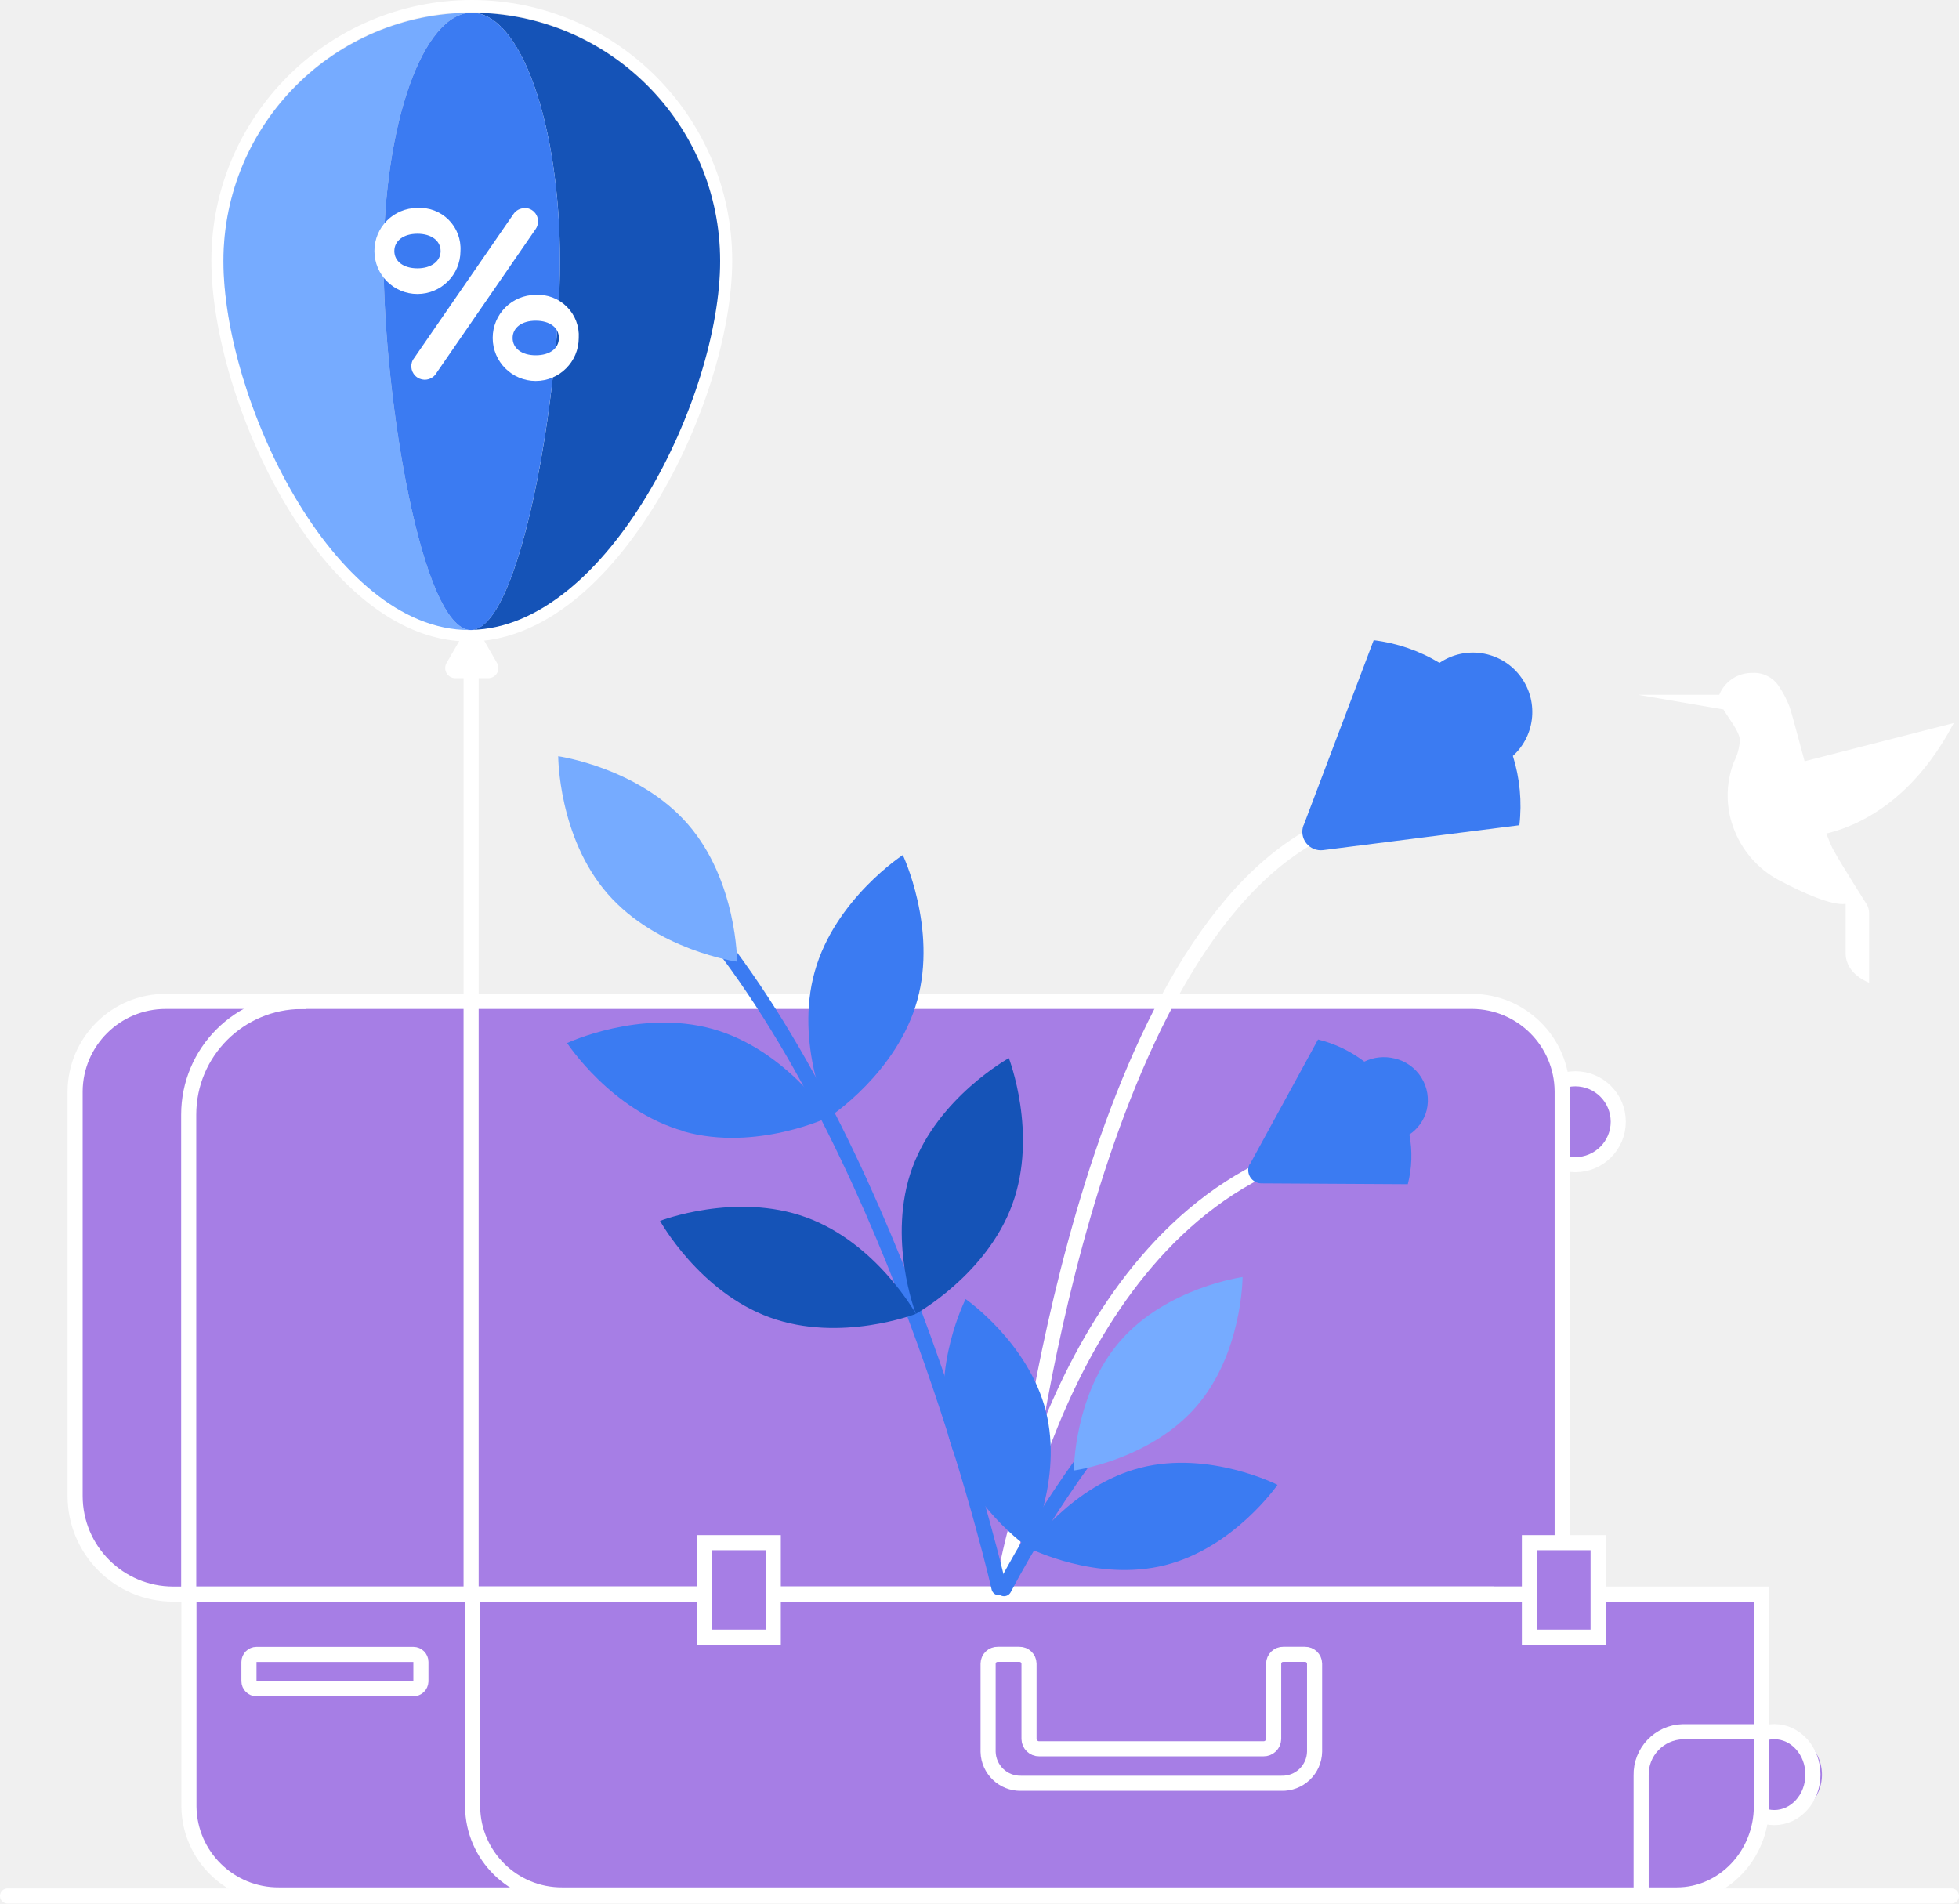
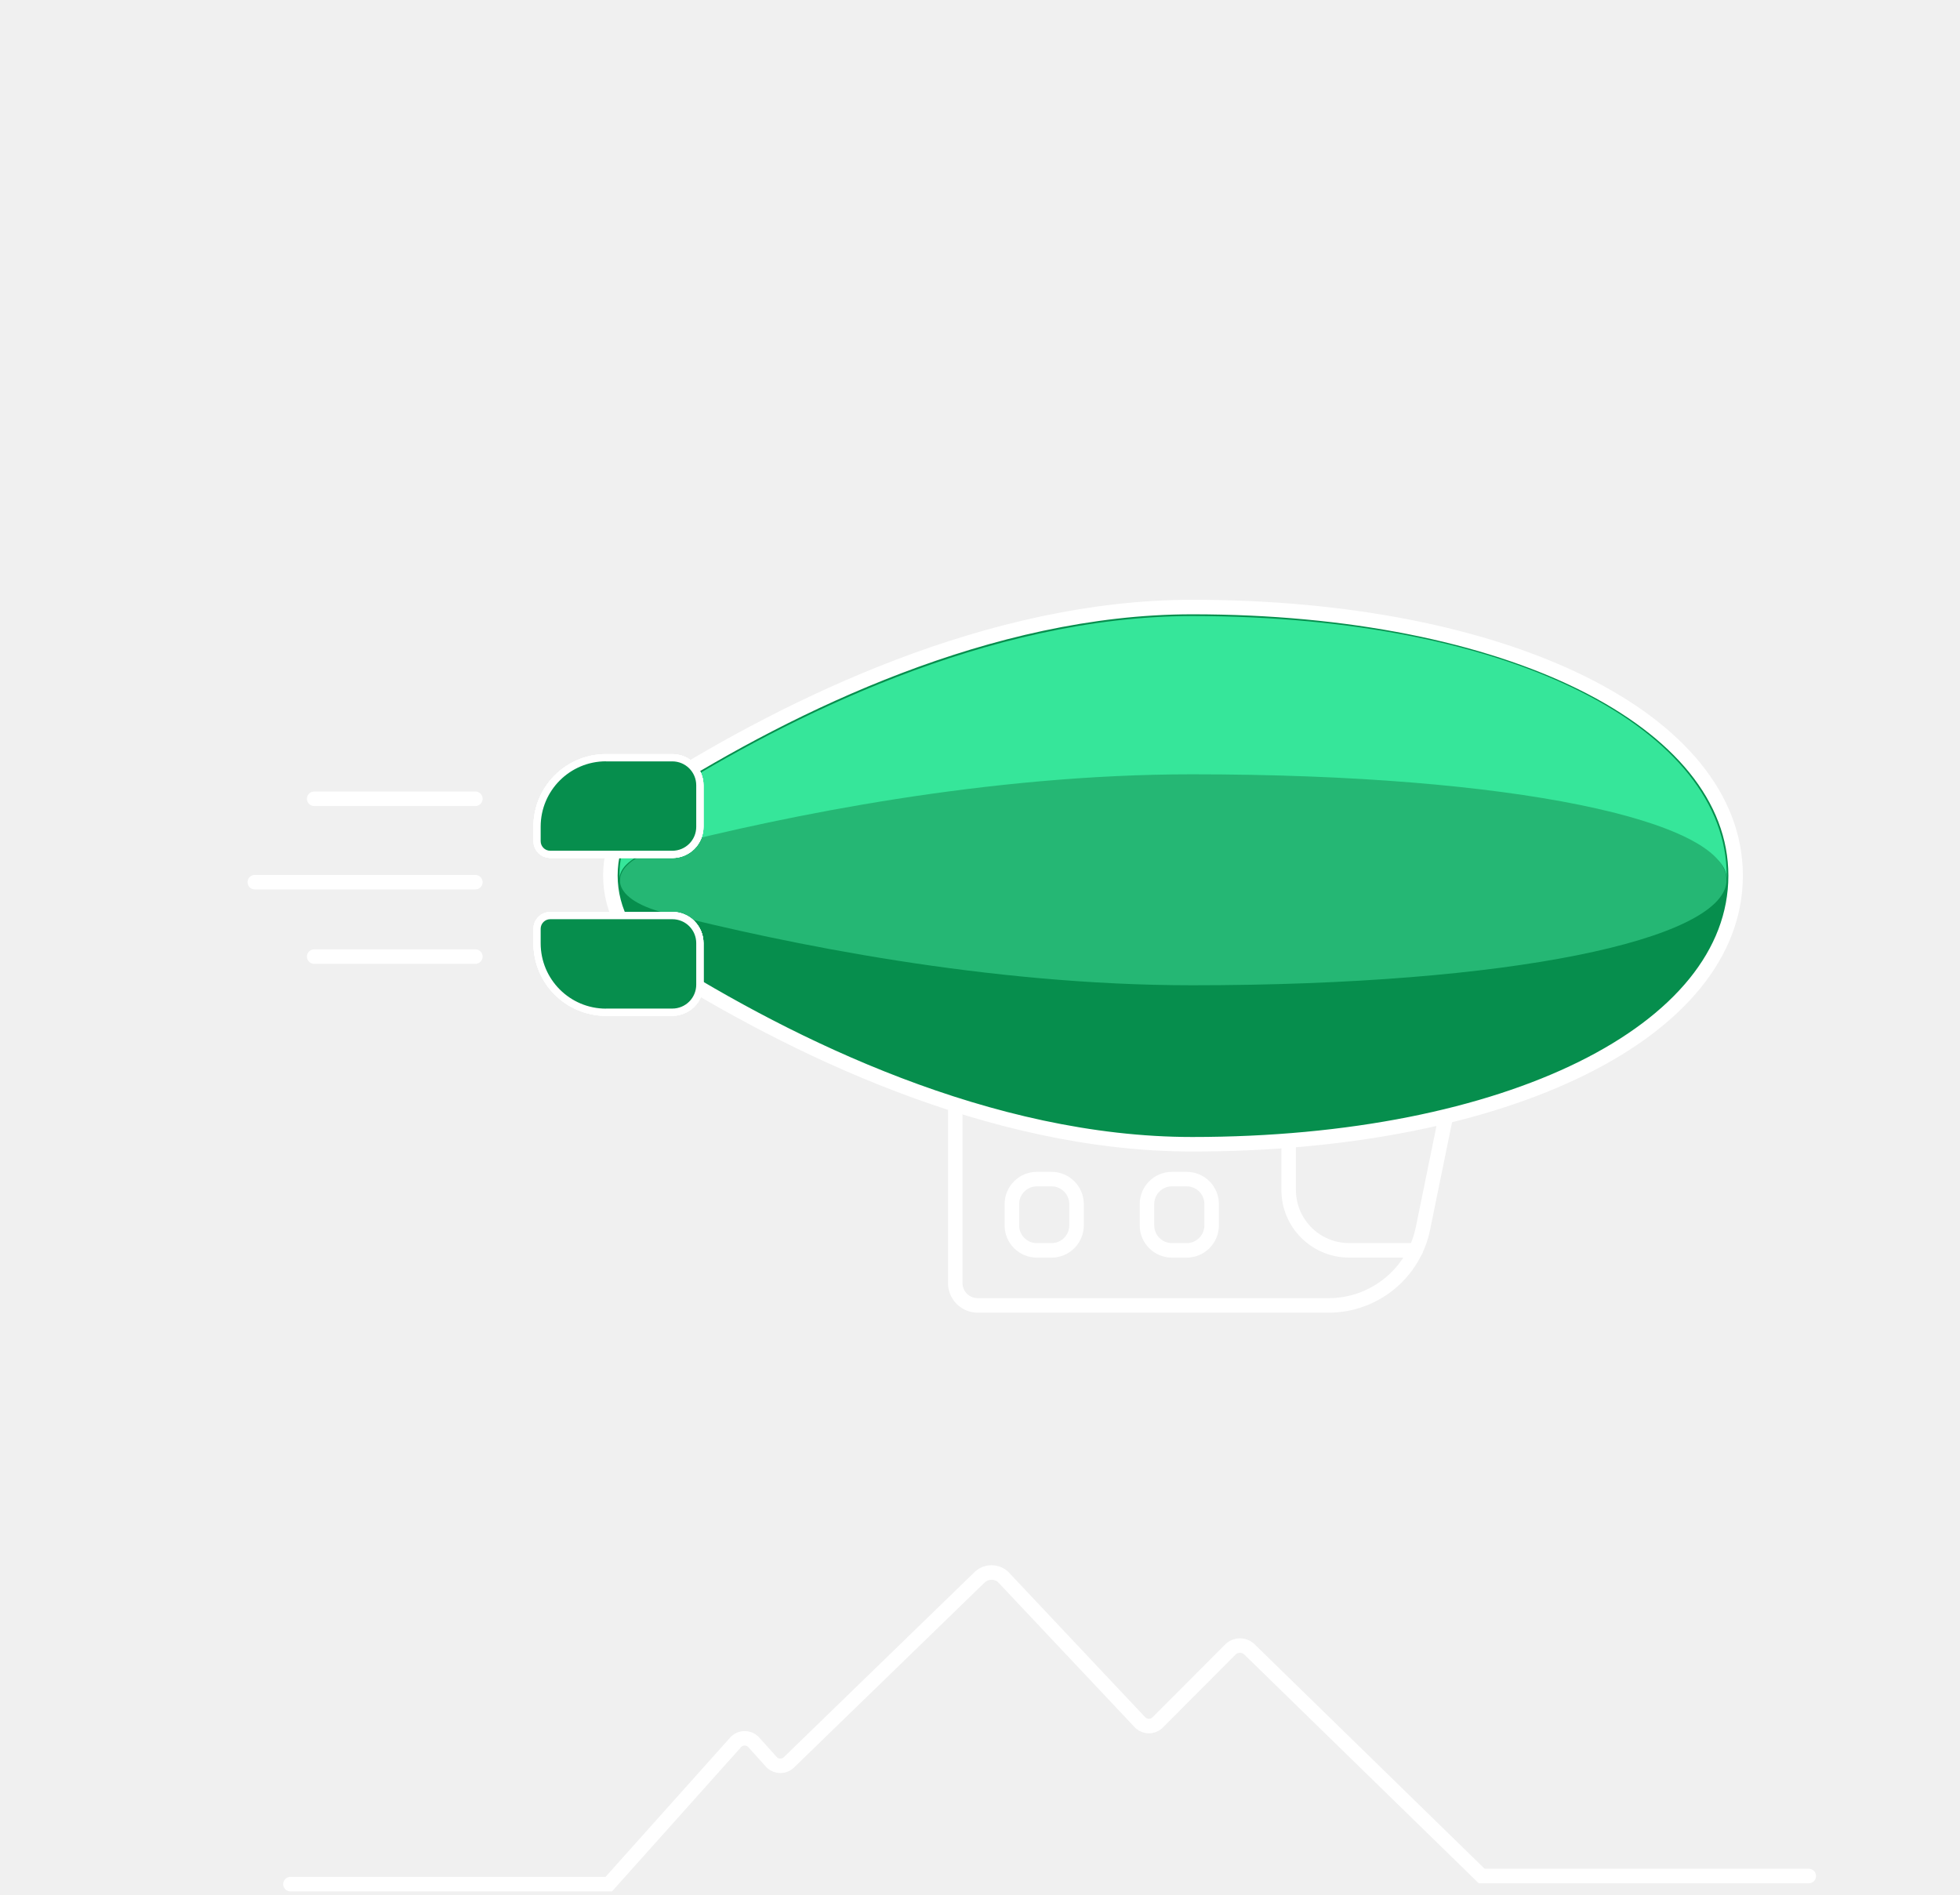
- <svg xmlns="http://www.w3.org/2000/svg" viewBox="0 0 259.52 252.19">
-   <path d="M253.93,232.11a5.69,5.69,0,1,0-5.69-5.69,5.69,5.69,0,0,0,5.69,5.69" transform="translate(-45.24 -77.81)" fill="#a67ee5" />
-   <circle cx="208.69" cy="148.61" r="5.69" fill="none" stroke="#fff" stroke-miterlimit="10" stroke-width="2" />
-   <path d="M240.3,210.48H67.19a12,12,0,0,0-12,11.9V276a13,13,0,0,0,13,13h184V222.38a12,12,0,0,0-11.94-11.9" transform="translate(-45.24 -77.81)" fill="#a67ee5" />
-   <path d="M240.3,210.48H67.19a12,12,0,0,0-12,11.9V276a13,13,0,0,0,13,13h184V222.38A12,12,0,0,0,240.3,210.48Z" transform="translate(-45.24 -77.81)" fill="none" stroke="#fff" stroke-miterlimit="10" stroke-width="2" />
-   <path d="M70.24,289V225.49a15,15,0,0,1,15-15h0.5" transform="translate(-45.24 -77.81)" fill="none" stroke="#fff" stroke-width="2" />
-   <path d="M180.73,277.8s8.3-74.59,39.71-90" transform="translate(-45.24 -77.81)" fill="none" stroke="#fff" stroke-linecap="round" stroke-linejoin="round" stroke-width="2" />
-   <path d="M217.95,187.12l9.27-24.49a22,22,0,0,1,8.72,3,7.87,7.87,0,0,1,9.72,12.33,22.14,22.14,0,0,1,.86,9.18l-26,3.3a2.45,2.45,0,0,1-2.6-3.29" transform="translate(-45.24 -77.81)" fill="#3b7bf2" />
-   <path d="M178.24,287.63s6.89-44.68,37.95-56.53" transform="translate(-45.24 -77.81)" fill="none" stroke="#fff" stroke-linecap="round" stroke-linejoin="round" stroke-width="2" />
-   <path d="M210.85,232l9-16.47a16.66,16.66,0,0,1,6.13,2.93,5.93,5.93,0,0,1,4-.42,5.67,5.67,0,0,1,4.26,6.85,5.54,5.54,0,0,1-2.29,3.23,15.1,15.1,0,0,1-.21,6.58l-19.34-.11a1.76,1.76,0,0,1-1.6-2.58" transform="translate(-45.24 -77.81)" fill="#3b7bf2" />
-   <path d="M106.58,161.87l-2.19,3.79a1.34,1.34,0,0,0,1.17,2h4.37a1.34,1.34,0,0,0,1.16-2l-2.18-3.79a1.35,1.35,0,0,0-2.33,0" transform="translate(-45.24 -77.81)" fill="#fff" />
-   <path d="M107.74,79.42a32.91,32.91,0,0,1,32.9,32.89c0,18.17-15.09,48.89-33.25,48.89s-32.55-30.73-32.55-48.89a32.91,32.91,0,0,1,32.9-32.89m0-1.61a34.54,34.54,0,0,0-34.5,34.5c0,9.51,3.8,22.1,9.68,32.07,7,11.88,15.68,18.42,24.46,18.42s17.6-6.54,24.81-18.4c6.1-10,10.05-22.64,10.05-32.09a34.54,34.54,0,0,0-34.5-34.5" transform="translate(-45.24 -77.81)" fill="#fff" />
-   <path d="M96.06,112.39c0-18.16,5.23-32.89,11.68-32.89a32.91,32.91,0,0,0-32.9,32.89c0,18.17,14.38,48.89,32.55,48.89h0.17c-6.43-.19-11.5-30.77-11.5-48.89" transform="translate(-45.24 -77.81)" fill="#76abff" />
-   <path d="M140.64,112.39a32.91,32.91,0,0,0-32.9-32.89c6.45,0,11.68,14.73,11.68,32.89s-5.29,48.48-11.68,48.87c18-.39,32.9-30.82,32.9-48.87" transform="translate(-45.24 -77.81)" fill="#1553b7" />
-   <path d="M119.42,112.39c0-18.16-5.23-32.89-11.68-32.89S96.06,94.23,96.06,112.39s5.07,48.69,11.5,48.89h0.18c6.39-.4,11.68-30.83,11.68-48.88" transform="translate(-45.24 -77.81)" fill="#3b7bf2" />
-   <path d="M100.54,105.36a5.7,5.7,0,1,0,5.7,5.7,5.39,5.39,0,0,0-5.7-5.7m0,8c-1.86,0-3.06-.93-3.06-2.29s1.21-2.29,3.06-2.29,3.07,0.93,3.07,2.29-1.25,2.29-3.07,2.29" transform="translate(-45.24 -77.81)" fill="#fff" />
-   <path d="M114.74,105.36a1.78,1.78,0,0,1,1.46,2.8L102.87,127.5a1.79,1.79,0,0,1-2.94-2l13.34-19.34a1.77,1.77,0,0,1,1.47-.77" transform="translate(-45.24 -77.81)" fill="#fff" />
-   <path d="M116.21,116.88a5.7,5.7,0,1,0,5.7,5.7,5.4,5.4,0,0,0-5.7-5.7m0,8c-1.86,0-3.06-.93-3.06-2.29s1.21-2.29,3.06-2.29,3.07,0.9,3.07,2.29-1.21,2.29-3.07,2.29" transform="translate(-45.24 -77.81)" fill="#fff" />
-   <line x1="62.41" y1="88.9" x2="62.41" y2="211.21" fill="none" stroke="#fff" stroke-linecap="round" stroke-miterlimit="10" stroke-width="2" />
-   <path d="M280.29,318.62a5.72,5.72,0,1,0-5.12-5.69,5.43,5.43,0,0,0,5.12,5.69" transform="translate(-45.24 -77.81)" fill="#a67ee5" />
-   <ellipse cx="235.05" cy="235.11" rx="5.12" ry="5.69" fill="none" stroke="#fff" stroke-miterlimit="10" stroke-width="2" />
-   <path d="M230.22,328.86h-148a11.85,11.85,0,0,1-11.95-11.67V289H242.16v28.17a11.84,11.84,0,0,1-11.94,11.67" transform="translate(-45.24 -77.81)" fill="#a67ee5" />
-   <path d="M230.22,328.86h-148a11.85,11.85,0,0,1-11.95-11.67V289H242.16v28.17A11.84,11.84,0,0,1,230.22,328.86Z" transform="translate(-45.24 -77.81)" fill="none" stroke="#fff" stroke-miterlimit="10" stroke-width="2" />
-   <path d="M266.72,328.86h-147a11.81,11.81,0,0,1-11.87-11.67V289H278.58v28.17a11.79,11.79,0,0,1-11.86,11.67" transform="translate(-45.24 -77.81)" fill="#a67ee5" />
-   <path d="M266.72,328.86h-147a11.81,11.81,0,0,1-11.87-11.67V289H278.58v28.17A11.79,11.79,0,0,1,266.72,328.86Z" transform="translate(-45.24 -77.81)" fill="none" stroke="#fff" stroke-miterlimit="10" stroke-width="2" />
-   <path d="M215,314.07H180.49a4.27,4.27,0,0,1-4.35-4.16V298.21a1.24,1.24,0,0,1,1.27-1.22h2.88a1.25,1.25,0,0,1,1.27,1.22v10a1.33,1.33,0,0,0,1.35,1.29h29.71a1.33,1.33,0,0,0,1.35-1.29v-10a1.24,1.24,0,0,1,1.27-1.22h2.88a1.25,1.25,0,0,1,1.27,1.22V309.9a4.27,4.27,0,0,1-4.35,4.16" transform="translate(-45.24 -77.81)" fill="#a67ee5" />
-   <path d="M215,314.07H180.49a4.27,4.27,0,0,1-4.35-4.16V298.21a1.24,1.24,0,0,1,1.27-1.22h2.88a1.25,1.25,0,0,1,1.27,1.22v10a1.33,1.33,0,0,0,1.35,1.29h29.71a1.33,1.33,0,0,0,1.35-1.29v-10a1.24,1.24,0,0,1,1.27-1.22h2.88a1.25,1.25,0,0,1,1.27,1.22V309.9A4.27,4.27,0,0,1,215,314.07Z" transform="translate(-45.24 -77.81)" fill="none" stroke="#fff" stroke-miterlimit="10" stroke-width="2" />
-   <rect x="93.34" y="204.38" width="9.1" height="12.52" fill="#a67ee5" />
-   <rect x="93.34" y="204.38" width="9.1" height="12.52" fill="none" stroke="#fff" stroke-miterlimit="10" stroke-width="2" />
-   <rect x="202.61" y="204.38" width="9.1" height="12.52" fill="#a67ee5" />
-   <rect x="202.61" y="204.38" width="9.1" height="12.52" fill="none" stroke="#fff" stroke-miterlimit="10" stroke-width="2" />
-   <path d="M278.58,317.11v-9.87h-10.4a5.67,5.67,0,0,0-5.53,5.8v15.82h4.73c6.16,0,11.2-5.29,11.2-11.75" transform="translate(-45.24 -77.81)" fill="#a67ee5" />
-   <path d="M278.58,317.11v-9.87h-10.4a5.67,5.67,0,0,0-5.53,5.8v15.82h4.73C273.54,328.86,278.58,323.58,278.58,317.11Z" transform="translate(-45.24 -77.81)" fill="none" stroke="#fff" stroke-miterlimit="10" stroke-width="2" />
-   <path d="M100,301.54H79.22a1,1,0,0,1-1-1V298a1,1,0,0,1,1-1H100a1,1,0,0,1,1,1v2.58a1,1,0,0,1-1,1" transform="translate(-45.24 -77.81)" fill="#a67ee5" />
-   <path d="M100,301.54H79.22a1,1,0,0,1-1-1V298a1,1,0,0,1,1-1H100a1,1,0,0,1,1,1v2.58A1,1,0,0,1,100,301.54Z" transform="translate(-45.24 -77.81)" fill="none" stroke="#fff" stroke-miterlimit="10" stroke-width="2" />
-   <path d="M279.2,183.8A4.89,4.89,0,0,1,283,179h0l21.07-5.4c-7.78,14.84-19.18,15.07-20,15.07h0a4.9,4.9,0,0,1-4.85-4.9" transform="translate(-45.24 -77.81)" fill="#fff" />
-   <path d="M262.24,169.86l10.76,0a4.65,4.65,0,0,1,4.41-2.9,3.91,3.91,0,0,1,3.48,1.76,13.39,13.39,0,0,1,1.37,2.59c0.63,1.57,4,15.8,5.89,19.16,1.1,2,4.39,7.16,4.39,7.16a2.3,2.3,0,0,1,.31,1.15V208s-3.11-1.08-3.11-3.91v-6.53c-1.91.27-6-1.65-8.33-2.88a12.82,12.82,0,0,1-6.36-6.76,12.33,12.33,0,0,1-.11-9.16,7.13,7.13,0,0,0,.79-2.91c-0.06-1.14-1.39-2.72-2.18-4.05Z" transform="translate(-45.24 -77.81)" fill="#fff" />
-   <path d="M141.77,204.16c24.1,32.45,35.81,84,35.81,84" transform="translate(-45.24 -77.81)" fill="none" stroke="#3b7bf2" stroke-linecap="round" stroke-linejoin="round" stroke-width="2" />
-   <path d="M125.73,196.22c6.54,7.51,17.16,9,17.16,9s0-10.72-6.53-18.22-17.17-9-17.17-9,0,10.72,6.54,18.22" transform="translate(-45.24 -77.81)" fill="#76abff" />
-   <path d="M153.17,206.54c-2.69,9.58,1.91,19.27,1.91,19.27s9-5.86,11.67-15.45-1.91-19.27-1.91-19.27-9,5.86-11.67,15.45" transform="translate(-45.24 -77.81)" fill="#3b7bf2" />
-   <path d="M135.82,227.71c9.59,2.7,19.26-1.91,19.26-1.91s-5.86-9-15.45-11.67S120.37,216,120.37,216s5.87,9,15.45,11.67" transform="translate(-45.24 -77.81)" fill="#3b7bf2" />
-   <path d="M166.1,232.52c-3.41,9.36.47,19.35,0.47,19.35s9.39-5.18,12.79-14.53S178.89,218,178.89,218s-9.39,5.18-12.79,14.53" transform="translate(-45.24 -77.81)" fill="#1553b7" />
-   <path d="M147.22,252.35c9.36,3.4,19.35-.47,19.35-0.47s-5.18-9.39-14.54-12.79-19.35.47-19.35,0.47,5.18,9.39,14.54,12.79" transform="translate(-45.24 -77.81)" fill="#1553b7" />
-   <path d="M183.79,264.77c2.3,9.1-2.27,18.12-2.27,18.12s-8.32-5.74-10.63-14.85,2.27-18.12,2.27-18.12,8.32,5.75,10.63,14.85" transform="translate(-45.24 -77.81)" fill="#3b7bf2" />
-   <path d="M199.63,285.16c-9.11,2.31-18.12-2.27-18.12-2.27s5.74-8.32,14.85-10.63,18.12,2.27,18.12,2.27-5.75,8.32-14.85,10.63" transform="translate(-45.24 -77.81)" fill="#3b7bf2" />
-   <path d="M188.56,271.67a144.15,144.15,0,0,0-10.31,16.61" transform="translate(-45.24 -77.81)" fill="none" stroke="#3b7bf2" stroke-linecap="round" stroke-linejoin="round" stroke-width="2" />
-   <path d="M203.69,264.19c-6.17,7.08-16.19,8.44-16.19,8.44s0-10.11,6.16-17.18S209.85,247,209.85,247s0,10.11-6.16,17.19" transform="translate(-45.24 -77.81)" fill="#76abff" />
-   <line x1="1" y1="251.19" x2="258.52" y2="251.19" fill="none" stroke="#fff" stroke-linecap="round" stroke-linejoin="round" stroke-width="2" />
+ <svg xmlns="http://www.w3.org/2000/svg" xmlns:xlink="http://www.w3.org/1999/xlink" width="270px" height="261px" viewBox="0 0 270 261" version="1.1">
+   <g id="award">
+     <g id="airship" transform="translate(1, 1)" stroke="none" stroke-width="1" fill="none" fill-rule="evenodd">
+       <g id="left-cloud" transform="translate(170, 14.68)" stroke="#FFFFFF" stroke-linecap="round" stroke-width="2" opacity="0">
+         <animate id="leftCloudOpacity" attributeType="CSS" attributeName="opacity" from="0" to="1" dur="0.5s" fill="freeze" />
+         <animateTransform id="leftCloud" attributeName="transform" type="translate" from="170, 14.68" to="0, 14.68" begin="leftCloudOpacity.end - 0.25s" dur="2s" additive="replace" />
+         <animate attributeType="CSS" attributeName="opacity" from="1" to="0" begin="leftCloud.end - 0.5s" dur="0.5s" fill="freeze" />
+         <line x1="27.18" y1="22.66" x2="90.09" y2="22.66" />
+         <path d="M-1.42108547e-14,12.4 L35.29,12.4 C35.29,5.552 40.842,0 47.69,0 C54.538,0 60.09,5.552 60.09,12.4 L78.02,12.4" />
+       </g>
+       <g id="right-cloud" transform="translate(186.88, 0.05)" stroke="#FFFFFF" stroke-linecap="round" stroke-width="2" opacity="0">
+         <animate attributeType="CSS" attributeName="opacity" from="0" to="1" begin="leftCloud.end - 0.5s" dur="0.5s" fill="freeze" />
+         <animateTransform id="rightCloud" attributeName="transform" type="translate" from="186.88, 0.05" to="0, 0.05" begin="leftCloud.end - 0.5s" dur="2s" additive="replace" />
+         <animate begin="rightCloud.end - 0.5s" attributeType="CSS" attributeName="opacity" from="1" to="0" dur="0.5s" fill="freeze" />
+         <line x1="50.31" y1="22.67" x2="90.09" y2="22.67" />
+         <path d="M70.1,12.4 L42.74,12.4 C42.74,5.552 37.188,0 30.34,0 C23.492,0 17.94,5.552 17.94,12.4 L1.42108547e-14,12.4" />
+         <line x1="78.36" y1="12.4" x2="100.55" y2="12.4" />
+       </g>
+       <g id="airship" transform="translate(26.48, 82.62)">
+         <g id="cabin" transform="translate(104.11, 67.23)" stroke="#FFFFFF" stroke-linecap="round" stroke-width="2">
+           <animateTransform attributeName="transform" type="skewX" values="0; 2; 0; 7.5; 0" dur="2s" additive="sum" calcMode="paced" repeatCount="indefinite" />
+           <animateTransform attributeName="transform" type="scale" values="1 1; 1 0.8; 1 1; 1 0.8; 1 1" dur="2s" additive="sum" calcMode="paced" repeatCount="indefinite" />
+           <animate attributeType="CSS" attributeName="opacity" from="1" to="0" dur="0.5s" begin="mountainTransform.end - 1s" fill="freeze" />
+           <path d="M3.08,28.97 L51.44,28.97 C57.756,28.966 63.193,24.511 64.44,18.32 L68.18,0 L-2.84217094e-14,0 L-2.84217094e-14,25.89 C0.005,27.589 1.381,28.965 3.08,28.97 L3.08,28.97 Z" stroke-linejoin="round" />
+           <path d="M63.43,21.38 L54.21,21.38 C49.632,21.363 45.93,17.648 45.93,13.07 L45.93,0" />
+           <path d="M13.28,11.57 L11.23,11.57 C9.332,11.581 7.8,13.122 7.8,15.02 L7.8,17.94 C7.8,19.838 9.332,21.379 11.23,21.39 L13.28,21.39 C15.178,21.379 16.71,19.838 16.71,17.94 L16.71,15.02 C16.71,13.122 15.178,11.581 13.28,11.57 L13.28,11.57 Z" stroke-linejoin="round" />
+           <path d="M31.89,11.57 L29.84,11.57 C27.942,11.581 26.41,13.122 26.41,15.02 L26.41,17.94 C26.41,19.838 27.942,21.379 29.84,21.39 L31.89,21.39 C33.788,21.379 35.32,19.838 35.32,17.94 L35.32,15.02 C35.323,14.108 34.963,13.232 34.32,12.585 C33.676,11.938 32.802,11.573 31.89,11.57 L31.89,11.57 Z" stroke-linejoin="round">
+             <animate attributeType="CSS" attributeName="opacity" from="1" to="0" dur="1ms" begin="mountainTransform.end - 1s" fill="freeze" />
+           </path>
+         </g>
+         <g id="body" transform="translate(56.60308, 0)">
+           <animate attributeType="CSS" attributeName="opacity" from="1" to="0" dur="0.5s" begin="mountainTransform.end - 1s" fill="freeze" />
+           <path d="M80.147,74 C123.527,74 155.007,58.45 155.007,37 C155.007,15.55 123.527,7.10542736e-15 80.147,7.10542736e-15 C52.207,7.10542736e-15 24.787,13.53 6.687,24.87 C2.525,27.487 2.84217094e-14,32.059 2.84217094e-14,36.975 C2.84217094e-14,41.891 2.525,46.463 6.687,49.08 C24.777,60.41 52.207,73.95 80.147,73.95" fill="#068E4D" fill-rule="nonzero" />
+           <path d="M80.147,74 C123.527,74 155.007,58.45 155.007,37 C155.007,15.55 123.527,7.10542736e-15 80.147,7.10542736e-15 C52.207,7.10542736e-15 24.787,13.53 6.687,24.87 C2.525,27.487 2.84217094e-14,32.059 2.84217094e-14,36.975 C2.84217094e-14,41.891 2.525,46.463 6.687,49.08 C24.777,60.46 52.207,74 80.147,74 Z" stroke="#FFFFFF" stroke-width="2" />
+           <path d="M81.597,29.499 C53.367,29.499 24.077,28.77 7.337,33.01 C3.387,34.01 1.337,35.67 1.257,37.35 C1.091,32.729 3.405,28.37 7.327,25.92 C24.067,15.42 51.907,1.24 80.137,1.24 C124.947,1.24 153.777,17.24 153.777,36.99 C153.777,37.11 153.777,37.23 153.777,37.36 C153.407,29.41 126.537,29.499 82.007,29.499 L81.597,29.499 Z" fill="#36E69A" fill-rule="nonzero" />
+           <path d="M7.327,42.04 C24.067,46.31 51.907,52.04 80.137,52.04 C124.277,52.04 152.887,45.72 153.737,37.86 C152.877,57.2 124.287,72.72 80.137,72.72 C51.907,72.72 24.067,58.53 7.327,48.04 C3.796,45.818 1.561,42.025 1.327,37.86 C1.587,39.47 3.587,41.04 7.327,42" fill="#068E4D" fill-rule="nonzero" />
+           <path d="M7.327,33.04 C24.067,28.77 51.907,23.04 80.137,23.04 C124.667,23.04 153.397,29.47 153.747,37.42 C153.747,37.59 153.747,37.76 153.747,37.93 C152.897,45.79 124.297,52.1 80.147,52.1 C51.917,52.1 24.077,46.34 7.337,42.1 C3.547,41.1 1.547,39.57 1.337,37.97 L1.337,37.46 C1.467,35.77 3.487,34.1 7.437,33.09" fill="#25B774" fill-rule="nonzero">
+             <animate attributeName="d" values="               M7.327,33.04 C24.067,28.77 51.907,23.04 80.137,23.04 C124.667,23.04 153.397,29.47 153.747,37.42 C153.747,37.59 153.747,37.76 153.747,37.93 C152.897,45.79 124.297,52.1 80.147,52.1 C51.917,52.1 24.077,46.34 7.337,42.1 C3.547,41.1 1.547,39.57 1.337,37.97 L1.337,37.46 C1.467,35.77 3.487,34.1 7.437,33.09;               M7.327,33.04 C24.067,28.77 51.917,19.3 80.147,19.3 C124.677,19.3 153.397,29.47 153.747,37.42 C153.747,37.59 153.747,37.76 153.747,37.93 C152.897,45.79 125.747,46.88 81.597,46.88 C53.367,46.88 24.077,46.34 7.337,42.1 C3.547,41.1 1.547,39.57 1.337,37.97 L1.337,37.46 C1.467,35.77 3.487,34.1 7.437,33.09;               M7.327,33.04 C24.067,28.77 51.907,23.04 80.137,23.04 C124.667,23.04 153.397,29.47 153.747,37.42 C153.747,37.59 153.747,37.76 153.747,37.93 C152.897,45.79 124.297,52.1 80.147,52.1 C51.917,52.1 24.077,46.34 7.337,42.1 C3.547,41.1 1.547,39.57 1.337,37.97 L1.337,37.46 C1.467,35.77 3.487,34.1 7.437,33.09;               M7.327,33.04 C24.067,28.77 50.142,27.75 78.372,27.75 C122.902,27.75 153.397,29.47 153.747,37.42 C153.747,37.59 153.747,37.76 153.747,37.93 C152.897,45.79 124.287,59.103 80.137,59.103 C51.907,59.103 24.077,46.34 7.337,42.1 C3.547,41.1 1.547,39.57 1.337,37.97 L1.337,37.46 C1.467,35.77 3.487,34.1 7.437,33.09;               M7.327,33.04 C24.067,28.77 51.907,23.04 80.137,23.04 C124.667,23.04 153.397,29.47 153.747,37.42 C153.747,37.59 153.747,37.76 153.747,37.93 C152.897,45.79 124.297,52.1 80.147,52.1 C51.917,52.1 24.077,46.34 7.337,42.1 C3.547,41.1 1.547,39.57 1.337,37.97 L1.337,37.46 C1.467,35.77 3.487,34.1 7.437,33.09;             " calcMode="paced" dur="2s" repeatCount="indefinite" />
+           </path>
+         </g>
+         <g id="wings" transform="translate(47, 21.25)">
+           <animate attributeType="CSS" attributeName="opacity" from="1" to="0" dur="0.5s" begin="mountainTransform.end - 1s" fill="freeze" />
+           <g id="wings-back">
+             <animateTransform attributeName="transform" type="translate" values="0 0; 0 2.5; 0 0; 0 -2.5; 0 0" calcMode="paced" dur="2s" repeatCount="indefinite" />
+             <g id="lower-wing" transform="translate(0, 21.75)">
+               <path d="M8.98,12.31 L18.14,12.31 C19.014,12.31 19.853,11.962 20.47,11.343 C21.087,10.724 21.433,9.884 21.43,9.01 L21.43,3.3 C21.433,2.426 21.087,1.586 20.47,0.967 C19.853,0.348 19.014,-7.10542736e-15 18.14,-7.10542736e-15 L1.32,-7.10542736e-15 C0.591,-7.10542736e-15 0,0.591 0,1.32 L0,3.32 C0,8.291 4.029,12.32 9,12.32" fill="#068E4D" fill-rule="nonzero" />
+               <path d="M8.98,12.31 L18.14,12.31 C19.014,12.31 19.853,11.962 20.47,11.343 C21.087,10.724 21.433,9.884 21.43,9.01 L21.43,3.3 C21.433,2.426 21.087,1.586 20.47,0.967 C19.853,0.348 19.014,0 18.14,0 L1.32,0 C0.591,0 0,0.591 0,1.32 L0,3.32 C0.005,8.279 4.021,12.299 8.98,12.31 L8.98,12.31 Z" stroke="#FFFFFF" stroke-width="2" stroke-linecap="round" stroke-linejoin="round" />
+               <path d="M8.98,12.31 L18.14,12.31 C19.014,12.31 19.853,11.962 20.47,11.343 C21.087,10.724 21.433,9.884 21.43,9.01 L21.43,3.3 C21.433,2.426 21.087,1.586 20.47,0.967 C19.853,0.348 19.014,-7.10542736e-15 18.14,-7.10542736e-15 L1.32,-7.10542736e-15 C0.591,-7.10542736e-15 0,0.591 0,1.32 L0,3.32 C0.005,8.279 4.021,12.299 8.98,12.31 L8.98,12.31 Z" stroke="#FFFFFF" stroke-width="2" stroke-linecap="round" stroke-linejoin="round" />
+               <path d="M8.98,12.31 L18.14,12.31 C19.014,12.31 19.853,11.962 20.47,11.343 C21.087,10.724 21.433,9.884 21.43,9.01 L21.43,3.3 C21.433,2.426 21.087,1.586 20.47,0.967 C19.853,0.348 19.014,0 18.14,0 L1.32,0 C0.591,0 0,0.591 0,1.32 L0,3.32 C0,8.291 4.029,12.32 9,12.32" fill="#068E4D" fill-rule="nonzero" />
+             </g>
+             <g id="upper-wing">
+               <path d="M8.98,0.01 L18.14,0.01 C19.014,0.01 19.853,0.358 20.47,0.977 C21.087,1.596 21.433,2.436 21.43,3.31 L21.43,9.02 C21.433,9.894 21.087,10.734 20.47,11.353 C19.853,11.972 19.014,12.32 18.14,12.32 L1.32,12.32 C0.591,12.32 0,11.729 0,11 L0,9 C0,4.029 4.029,0 9,0" fill="#068E4D" fill-rule="nonzero" />
+               <path d="M8.98,0.01 L18.14,0.01 C19.014,0.01 19.853,0.358 20.47,0.977 C21.087,1.596 21.433,2.436 21.43,3.31 L21.43,9.02 C21.433,9.894 21.087,10.734 20.47,11.353 C19.853,11.972 19.014,12.32 18.14,12.32 L1.32,12.32 C0.591,12.32 0,11.729 0,11 L0,9 C0.005,4.041 4.021,0.021 8.98,0.01 Z" stroke="#FFFFFF" stroke-width="2" stroke-linecap="round" stroke-linejoin="round" />
+               <path d="M8.98,0.01 L18.14,0.01 C19.014,0.01 19.853,0.358 20.47,0.977 C21.087,1.596 21.433,2.436 21.43,3.31 L21.43,9.02 C21.433,9.894 21.087,10.734 20.47,11.353 C19.853,11.972 19.014,12.32 18.14,12.32 L1.32,12.32 C0.591,12.32 0,11.729 0,11 L0,9 C0.005,4.041 4.021,0.021 8.98,0.01 Z" stroke="#FFFFFF" stroke-width="2" stroke-linecap="round" stroke-linejoin="round" />
+               <path d="M8.98,0.01 L18.14,0.01 C19.014,0.01 19.853,0.358 20.47,0.977 C21.087,1.596 21.433,2.436 21.43,3.31 L21.43,9.02 C21.433,9.894 21.087,10.734 20.47,11.353 C19.853,11.972 19.014,12.32 18.14,12.32 L1.32,12.32 C0.591,12.32 0,11.729 0,11 L0,9 C0,4.029 4.029,0 9,0" fill="#068E4D" fill-rule="nonzero" />
+             </g>
+           </g>
+           <g id="wings-front">
+             <animateTransform attributeName="transform" type="translate" values="0 0; 0 -2.5; 0 0; 0 2.5; 0 0" calcMode="paced" dur="2s" repeatCount="indefinite" />
+             <g id="lower-wing" transform="translate(0, 21.75)">
+               <path d="M8.98,12.31 L18.14,12.31 C19.014,12.31 19.853,11.962 20.47,11.343 C21.087,10.724 21.433,9.884 21.43,9.01 L21.43,3.3 C21.433,2.426 21.087,1.586 20.47,0.967 C19.853,0.348 19.014,-7.10542736e-15 18.14,-7.10542736e-15 L1.32,-7.10542736e-15 C0.591,-7.10542736e-15 0,0.591 0,1.32 L0,3.32 C0,8.291 4.029,12.32 9,12.32" fill="#068E4D" fill-rule="nonzero" />
+               <path d="M8.98,12.31 L18.14,12.31 C19.014,12.31 19.853,11.962 20.47,11.343 C21.087,10.724 21.433,9.884 21.43,9.01 L21.43,3.3 C21.433,2.426 21.087,1.586 20.47,0.967 C19.853,0.348 19.014,0 18.14,0 L1.32,0 C0.591,0 0,0.591 0,1.32 L0,3.32 C0.005,8.279 4.021,12.299 8.98,12.31 L8.98,12.31 Z" stroke="#FFFFFF" stroke-width="2" stroke-linecap="round" stroke-linejoin="round" />
+               <path d="M8.98,12.31 L18.14,12.31 C19.014,12.31 19.853,11.962 20.47,11.343 C21.087,10.724 21.433,9.884 21.43,9.01 L21.43,3.3 C21.433,2.426 21.087,1.586 20.47,0.967 C19.853,0.348 19.014,-7.10542736e-15 18.14,-7.10542736e-15 L1.32,-7.10542736e-15 C0.591,-7.10542736e-15 0,0.591 0,1.32 L0,3.32 C0.005,8.279 4.021,12.299 8.98,12.31 L8.98,12.31 Z" stroke="#FFFFFF" stroke-width="2" stroke-linecap="round" stroke-linejoin="round" />
+               <path d="M8.98,12.31 L18.14,12.31 C19.014,12.31 19.853,11.962 20.47,11.343 C21.087,10.724 21.433,9.884 21.43,9.01 L21.43,3.3 C21.433,2.426 21.087,1.586 20.47,0.967 C19.853,0.348 19.014,0 18.14,0 L1.32,0 C0.591,0 0,0.591 0,1.32 L0,3.32 C0,8.291 4.029,12.32 9,12.32" fill="#068E4D" fill-rule="nonzero" />
+             </g>
+             <g id="upper-wing">
+               <path d="M8.98,0.01 L18.14,0.01 C19.014,0.01 19.853,0.358 20.47,0.977 C21.087,1.596 21.433,2.436 21.43,3.31 L21.43,9.02 C21.433,9.894 21.087,10.734 20.47,11.353 C19.853,11.972 19.014,12.32 18.14,12.32 L1.32,12.32 C0.591,12.32 0,11.729 0,11 L0,9 C0,4.029 4.029,0 9,0" fill="#068E4D" fill-rule="nonzero" />
+               <path d="M8.98,0.01 L18.14,0.01 C19.014,0.01 19.853,0.358 20.47,0.977 C21.087,1.596 21.433,2.436 21.43,3.31 L21.43,9.02 C21.433,9.894 21.087,10.734 20.47,11.353 C19.853,11.972 19.014,12.32 18.14,12.32 L1.32,12.32 C0.591,12.32 0,11.729 0,11 L0,9 C0.005,4.041 4.021,0.021 8.98,0.01 Z" stroke="#FFFFFF" stroke-width="2" stroke-linecap="round" stroke-linejoin="round" />
+               <path d="M8.98,0.01 L18.14,0.01 C19.014,0.01 19.853,0.358 20.47,0.977 C21.087,1.596 21.433,2.436 21.43,3.31 L21.43,9.02 C21.433,9.894 21.087,10.734 20.47,11.353 C19.853,11.972 19.014,12.32 18.14,12.32 L1.32,12.32 C0.591,12.32 0,11.729 0,11 L0,9 C0.005,4.041 4.021,0.021 8.98,0.01 Z" stroke="#FFFFFF" stroke-width="2" stroke-linecap="round" stroke-linejoin="round" />
+               <path d="M8.98,0.01 L18.14,0.01 C19.014,0.01 19.853,0.358 20.47,0.977 C21.087,1.596 21.433,2.436 21.43,3.31 L21.43,9.02 C21.433,9.894 21.087,10.734 20.47,11.353 C19.853,11.972 19.014,12.32 18.14,12.32 L1.32,12.32 C0.591,12.32 0,11.729 0,11 L0,9 C0,4.029 4.029,0 9,0" fill="#068E4D" fill-rule="nonzero" />
+             </g>
+           </g>
+         </g>
+         <g id="lines" transform="translate(0.52, 25.91)" stroke="#FFFFFF" stroke-linecap="round" stroke-width="2">
+           <animate attributeType="CSS" attributeName="opacity" from="1" to="0" dur="0.5s" begin="mountainTransform.end - 1s" fill="freeze" />
+           <line x1="37.48" y1="0.5" x2="15.28" y2="0.5" id="upper-line">
+             <animate attributeType="XML" attributeName="x2" values="15.28; 12.28; 15.28" begin="0s" dur="300ms" calcMode="linear" repeatCount="indefinite" />
+           </line>
+           <line x1="37.48" y1="11.99" x2="7.10" y2="11.99" id="middle-line">
+             <animate attributeType="XML" attributeName="x2" values="7.10; 0.10; 7.10" begin="100ms" dur="300ms" calcMode="linear" repeatCount="indefinite" />
+           </line>
+           <line x1="37.48" y1="22.24" x2="15.28" y2="22.24" id="bottom-line">
+             <animate attributeType="XML" attributeName="x2" values="15.28; 12.28; 15.28" begin="100ms" dur="300ms" calcMode="linear" repeatCount="indefinite" />
+           </line>
+         </g>
+       </g>
+       <g id="mountain" transform="translate(39.01, 215.6123)" stroke="#FFFFFF" stroke-linecap="round" stroke-width="2">
+         <animateTransform attributeName="transform" type="translate" from="39.01, 215.612" to="39.01, 256.612" begin="leftCloud.end + 1s" dur="1s" fill="freeze" />
+         <animate attributeType="CSS" attributeName="opacity" from="1" to="0" dur="0.5s" begin="mountainTransform.end - 1s" fill="freeze" />
+         <path d="M209.16,41.808 L164.1,41.808 L132.02,10.508 C131.316,9.912 130.284,9.912 129.58,10.508 L119.38,20.738 C118.734,21.296 117.776,21.296 117.13,20.738 L98.13,0.568 C97.235,-0.189 95.925,-0.189 95.03,0.568 L68.61,26.208 C67.966,26.771 67.004,26.771 66.36,26.208 L63.73,23.288 C63.076,22.689 62.074,22.689 61.42,23.288 L43.85,42.928 L5.68434189e-14,42.928">
+           <animate id="mountainTransform" attributeName="d" from="M209.16,41.808 L164.1,41.808 L132.02,10.508 C131.316,9.912 130.284,9.912 129.58,10.508 L119.38,20.738 C118.734,21.296 117.776,21.296 117.13,20.738 L98.13,0.568 C97.235,-0.189 95.925,-0.189 95.03,0.568 L68.61,26.208 C67.966,26.771 67.004,26.771 66.36,26.208 L63.73,23.288 C63.076,22.689 62.074,22.689 61.42,23.288 L43.85,42.928 L5.68434189e-14,42.928" to="M209.16,1.902 L164.1,1.902 L132.02,1.172 C131.316,1.159 130.284,1.159 129.58,1.172 L119.38,1.411 C118.734,1.424 117.776,1.424 117.13,1.411 L98.13,0.941 C97.235,0.923 95.925,0.923 95.03,0.941 L68.61,1.538 C67.966,1.551 67.004,1.551 66.36,1.538 L63.73,1.47 C63.076,1.456 62.074,1.456 61.42,1.47 L43.85,1.928 L5.68434189e-14,1.928" begin="leftCloud.end + 1s" dur="1s" fill="freeze" />
+         </path>
+       </g>
+     </g>
+     <g id="seat" stroke="none" stroke-width="1" fill="none" fill-rule="evenodd" transform="translate(13, 34)">
+       <defs>
+         <path d="M35.52,73.53 L18.39,73.53 C8.709,73.486 0.881,65.631 0.87,55.95 L0.87,18.1 C0.881,8.419 8.709,0.564 18.39,0.52 L35.52,0.52 C45.197,0.569 53.019,8.423 53.03,18.1 L53.03,55.93 C53.025,65.613 45.203,73.475 35.52,73.53 Z" id="path-1" />
+       </defs>
+       <g id="ski" transform="translate(-66.65343, 0.014212)" fill="#FFFFFF" fill-rule="nonzero" opacity="0">
+         <animate attributeType="CSS" attributeName="opacity" from="0" to="1" dur="0.5s" begin="mountainTransform.end - 0.25s" fill="freeze" />
+         <animateTransform attributeName="transform" type="translate" from="-66.653, 0.014" to="34.653, 0.014" dur="0.5s" begin="mountainTransform.end - 0.25s" fill="freeze" />
+         <path d="M2.007,222.876 C0.806,222.77 -0.086,221.717 0.007,220.516 L13.667,27.346 C14.767,11.856 8.867,5.426 4.917,2.876 C4.459,2.567 4.236,2.011 4.352,1.471 C4.469,0.932 4.902,0.518 5.447,0.426 C13.867,-0.914 33.047,-0.914 30.867,29.276 L17.297,221.756 C17.191,222.952 16.145,223.842 14.947,223.756 L2.007,222.876 Z" id="left" />
+         <path d="M35.367,223.256 C34.783,223.248 34.227,223.008 33.82,222.59 C33.413,222.172 33.189,221.609 33.197,221.026 L35.437,27.396 C35.627,11.866 29.367,5.786 25.277,3.486 C24.807,3.202 24.555,2.662 24.641,2.12 C24.727,1.577 25.132,1.141 25.667,1.016 C34.027,-0.884 53.157,-1.984 52.817,28.296 L50.567,221.226 C50.561,221.809 50.324,222.367 49.908,222.776 C49.492,223.184 48.93,223.411 48.347,223.406 L35.367,223.256 Z" id="right" />
+       </g>
+       <g id="window" transform="translate(144.87, 128.52)" stroke="#FFFFFF" stroke-width="2" opacity="0">
+         <animate attributeType="CSS" attributeName="opacity" from="0" to="1" dur="1ms" begin="mountainTransform.end - 1s" fill="freeze" />
+         <path d="M5.919,9.82 L2.993,9.82 C1.339,9.814 0.002,8.758 -2.84217094e-14,7.455 L-2.84217094e-14,2.365 C0.002,1.062 1.339,0.006 2.993,-2.84217094e-14 L5.919,-2.84217094e-14 C7.572,0.007 8.908,1.063 8.91,2.365 L8.91,7.453 C8.909,8.755 7.573,9.813 5.919,9.82 Z">
+           <animate attributeName="d" from="M5.919,9.82 L2.993,9.82 C1.339,9.814 0.002,8.758 -2.84217094e-14,7.455 L-2.84217094e-14,2.365 C0.002,1.062 1.339,0.006 2.993,-2.84217094e-14 L5.919,-2.84217094e-14 C7.572,0.007 8.908,1.063 8.91,2.365 L8.91,7.453 C8.909,8.755 7.573,9.813 5.919,9.82 Z" to="M34.65,73.01 L17.52,73.01 C7.839,72.966 0.011,65.111 2.84217094e-14,55.43 L2.84217094e-14,17.58 C0.011,7.899 7.839,0.044 17.52,0 L34.65,0 C44.327,0.049 52.149,7.903 52.16,17.58 L52.16,55.41 C52.155,65.093 44.333,72.955 34.65,73.01 Z" begin="mountainTransform.end - 1s" dur="0.5s" fill="freeze" />
+           <animateTransform attributeName="transform" type="translate" from="0 0" to="41, -81.52" begin="mountainTransform.end - 1s" dur="0.5s" fill="freeze" />
+         </path>
+       </g>
+       <g id="seat" transform="translate(-32.07997, 59.18939)" opacity="0">
+         <animate attributeType="CSS" attributeName="opacity" from="0" to="1" dur="0.5s" begin="mountainTransform.end - 0.5s" fill="freeze" />
+         <animateTransform id="seatTransform" attributeName="transform" type="translate" from="-32.08, 59.189" to="68.08, 59.189" dur="0.5s" begin="mountainTransform.end - 0.5s" fill="freeze" />
+         <path d="M134.94,95.731 L74.2,95.731 L74.2,81.541 L129.29,81.541 C134.765,81.552 139.196,85.996 139.19,91.471 C139.185,93.816 137.285,95.715 134.94,95.721" fill="#A67EE5" fill-rule="nonzero" />
+         <path d="M134.94,95.731 L74.2,95.731 L74.2,81.541 L129.29,81.541 C134.765,81.552 139.196,85.996 139.19,91.471 C139.19,93.819 137.289,95.725 134.94,95.731 Z" stroke="#FFFFFF" stroke-width="2" />
+         <polygon fill="#A67EE5" fill-rule="nonzero" points="62.91 164.221 48.94 164.221 42.63 122.631 56.6 122.631" />
+         <polygon stroke="#FFFFFF" stroke-width="2" points="62.91 164.221 48.94 164.221 42.63 122.631 56.6 122.631" />
+         <polygon fill="#A67EE5" fill-rule="nonzero" points="112.46 164.221 98.5 164.221 92.2 122.631 106.16 122.631" />
+         <polygon stroke="#FFFFFF" stroke-width="2" points="112.46 164.221 98.5 164.221 92.2 122.631 106.16 122.631" />
+         <path d="M158.77,108.361 L102.88,108.361 C100.109,108.361 97.756,106.331 97.35,103.591 L86.49,31.351 C92.41,26.448 94.492,18.287 91.644,11.148 C88.796,4.009 81.669,-0.478 74,0.041 L18.92,0.041 L18.6,102.911 L34.37,126.261 L81.56,134.651 C82.912,135.146 84.34,135.401 85.78,135.401 L158.78,135.401 C166.252,135.401 172.31,129.343 172.31,121.871 C172.31,114.398 166.252,108.341 158.78,108.341" fill="#A67EE5" fill-rule="nonzero" />
+         <path d="M158.77,108.361 L102.88,108.361 C100.109,108.361 97.756,106.331 97.35,103.591 L86.49,31.351 C92.41,26.448 94.492,18.287 91.644,11.148 C88.796,4.009 81.669,-0.478 74,0.041 L18.92,0.041 L18.6,102.911 L34.37,126.261 L81.56,134.651 C82.912,135.146 84.34,135.401 85.78,135.401 L158.78,135.401 C166.045,135.118 171.788,129.146 171.785,121.876 C171.782,114.606 166.035,108.637 158.77,108.361 Z" stroke="#FFFFFF" stroke-width="2" />
+         <path d="M39.86,103.601 L29,31.361 C35.339,26.116 37.231,17.197 33.567,9.83 C29.904,2.463 21.65,-1.41 13.643,0.479 C5.636,2.369 -0.016,9.523 0,17.751 C0.002,19.53 0.269,21.299 0.79,23.001 L16.09,124.911 C16.991,130.961 22.182,135.443 28.3,135.451 L101.3,135.451 C108.626,135.251 114.462,129.255 114.462,121.926 C114.462,114.596 108.626,108.6 101.3,108.401 L45.39,108.401 C42.621,108.387 40.274,106.359 39.86,103.621" fill="#A67EE5" fill-rule="nonzero" />
+         <path d="M39.86,103.601 L29,31.361 C35.339,26.116 37.231,17.197 33.567,9.83 C29.904,2.463 21.65,-1.41 13.643,0.479 C5.636,2.369 -0.016,9.523 0,17.751 C0.002,19.53 0.269,21.299 0.79,23.001 L16.09,124.911 C16.991,130.961 22.182,135.443 28.3,135.451 L101.3,135.451 C108.626,135.251 114.462,129.255 114.462,121.926 C114.462,114.596 108.626,108.6 101.3,108.401 L45.39,108.401 C42.614,108.386 40.265,106.347 39.86,103.601 Z" stroke="#FFFFFF" stroke-width="2" />
+         <path d="M83.7,95.731 L11.7,95.731 L9.57,81.541 L78.04,81.541 C83.515,81.552 87.946,85.996 87.94,91.471 C87.935,93.816 86.035,95.715 83.69,95.721" fill="#A67EE5" fill-rule="nonzero" />
+         <path d="M83.7,95.731 L11.7,95.731 L9.57,81.541 L78.04,81.541 C83.515,81.552 87.946,85.996 87.94,91.471 C87.94,93.816 86.045,95.72 83.7,95.731 L83.7,95.731 Z" stroke="#FFFFFF" stroke-width="2" />
+         <line x1="29" y1="31.351" x2="86.49" y2="31.351" stroke="#FFFFFF" stroke-width="2" stroke-linecap="round" />
+       </g>
+       <g id="palm" transform="translate(-100, 66.57)" opacity="0">
+         <animate attributeType="CSS" attributeName="opacity" from="0" to="1" dur="0.5s" begin="mountainTransform.end - 0.4s" fill="freeze" />
+         <animateTransform attributeName="transform" type="translate" from="-100, 66.57" to="0, 66.57" dur="0.5s" begin="mountainTransform.end - 0.4s" fill="freeze" />
+         <animateTransform begin="mountainTransform.end - 0.3s" attributeName="transform" type="rotate" values="0; 5 97 157; 0 97 157" dur="1s" additive="sum" />
+         <path d="M24.7,22.53 C30.946,30.846 36.18,39.876 40.29,49.43 C33.126,41.994 26.42,34.129 20.21,25.88 C14.008,17.602 8.308,8.96 3.14,0 C11.193,6.63 18.431,14.193 24.7,22.53" fill="#36E69A" fill-rule="nonzero" />
+         <path d="M26.46,42.92 C34.858,48.806 42.514,55.686 49.26,63.41 C40.328,58.717 31.698,53.47 23.42,47.7 C15.225,41.969 7.402,35.724 -3.55271368e-15,29 C9.367,32.517 18.256,37.193 26.46,42.92" fill="#36E69A" fill-rule="nonzero" />
+         <path d="M39.18,34.01 C41.947,44 45.313,53.814 49.26,63.4 C49.02,53.08 47.508,42.83 44.76,32.88 C41.906,22.628 37.859,12.747 32.7,3.44 C34.243,13.75 36.403,23.959 39.17,34.01" fill="#36E69A" fill-rule="nonzero" />
+         <path d="M52.84,42.05 C52.897,52.306 53.585,62.549 54.9,72.72 C57.418,62.902 58.681,52.805 58.66,42.67 C58.595,32.094 57.252,21.564 54.66,11.31 C53.374,21.506 52.749,31.774 52.79,42.05" fill="#25B774" fill-rule="nonzero" />
+         <path d="M28.6,58.09 C37.934,61.866 46.765,66.783 54.89,72.73 C45.312,70.283 35.905,67.209 26.73,63.53 C17.677,59.869 8.869,55.63 0.36,50.84 C10.051,52.046 19.546,54.496 28.61,58.13" fill="#25B774" fill-rule="nonzero" />
+         <path d="M33.58,72.36 C43.201,74.907 52.461,78.66 61.14,83.53 C51.428,82.333 41.812,80.462 32.36,77.93 C23.026,75.423 13.866,72.307 4.94,68.6 C14.61,68.623 24.237,69.877 33.59,72.33" fill="#25B774" fill-rule="nonzero" />
+         <path d="M64.23,53.32 C62.553,63.327 61.517,73.431 61.13,83.57 C65.276,74.472 68.24,64.881 69.95,55.03 C71.7,44.731 72.177,34.256 71.37,23.84 C68.292,33.485 65.903,43.337 64.22,53.32" fill="#25B774" fill-rule="nonzero" />
+         <path d="M44.38,90.53 C53.887,93.487 62.982,97.633 71.45,102.87 C61.795,101.267 52.262,98.998 42.92,96.08 C33.701,93.191 24.682,89.7 15.92,85.63 C25.576,86.051 35.139,87.697 44.38,90.53" fill="#068E4D" fill-rule="nonzero" />
+         <path d="M75.79,72.82 C73.699,82.75 72.25,92.804 71.45,102.92 C75.974,94 79.335,84.536 81.45,74.76 C83.625,64.544 84.535,54.099 84.16,43.66 C80.688,53.17 77.895,62.915 75.8,72.82" fill="#068E4D" fill-rule="nonzero" />
+         <path d="M54.42,109.22 C63.799,112.574 72.716,117.1 80.96,122.69 C71.378,120.674 61.946,118.001 52.73,114.69 C43.637,111.416 34.768,107.551 26.18,103.12 C35.813,103.939 45.303,105.982 54.42,109.2" fill="#068E4D" fill-rule="nonzero" />
+         <path d="M86.52,92.79 C84.019,102.626 82.155,112.614 80.94,122.69 C85.822,113.959 89.569,104.64 92.09,94.96 C94.693,84.83 96.036,74.418 96.09,63.96 C92.222,73.331 89.024,82.966 86.52,92.79" fill="#068E4D" fill-rule="nonzero" />
+         <path d="M38.14,46.2 C61.355,80.619 80.44,117.651 95,156.53" stroke="#36E69A" stroke-width="2" stroke-linecap="round" stroke-linejoin="round" />
+       </g>
+       <g id="floor" transform="translate(17.55, 223.6)" stroke="#FFFFFF" stroke-linecap="round" stroke-width="2" opacity="0">
+         <animate attributeType="CSS" attributeName="opacity" from="0" to="1" dur="0.5s" begin="mountainTransform.end - 0.5s" fill="freeze" />
+         <line x1="0" y1="0.5" x2="223.49" y2="0.5" />
+       </g>
+       <g id="window" transform="translate(185, 47)" opacity="0">
+         <animate attributeType="CSS" attributeName="opacity" from="0" to="1" dur="0.5s" begin="seatTransform.end - 0.5s" fill="freeze" />
+         <mask id="mask-2" fill="white">
+           <use xlink:href="#path-1" />
+         </mask>
+         <g id="clouds" mask="url(#mask-2)" stroke-linecap="round">
+           <g transform="translate(-184, 24)">
+             <g id="left-cloud" transform="translate(260, 14.68)">
+               <animateTransform attributeName="transform" type="translate" from="260, 14.68" to="50, 14.68" dur="1s" begin="rightCloudTransform.end" fill="freeze" />
+               <line x1="27.18" y1="22.66" x2="90.09" y2="22.66" stroke="#ffffff" stroke-width="2" />
+               <path d="M0,12.4 L35.29,12.4 C35.29,5.552 40.842,0 47.69,0 C54.538,0 60.09,5.552 60.09,12.4 L78.02,12.4" stroke="#ffffff" stroke-width="2" />
+             </g>
+             <g id="right-cloud" transform="translate(260.88, 0.05)">
+               <animateTransform id="rightCloudTransform" attributeName="transform" type="translate" from="260.88, 0.05" to="50, 0.05" dur="1s" begin="seatTransform.end - 0.5s" fill="freeze" />
+               <line x1="50.31" y1="22.67" x2="90.09" y2="22.67" stroke="#ffffff" stroke-width="2" />
+               <path d="M70.1,12.4 L42.74,12.4 C42.74,5.552 37.188,0 30.34,0 C23.492,0 17.94,5.552 17.94,12.4 L-1.42108547e-14,12.4" stroke="#FFFFFF" stroke-width="2" />
+             </g>
+           </g>
+         </g>
+       </g>
+     </g>
+   </g>
</svg>
